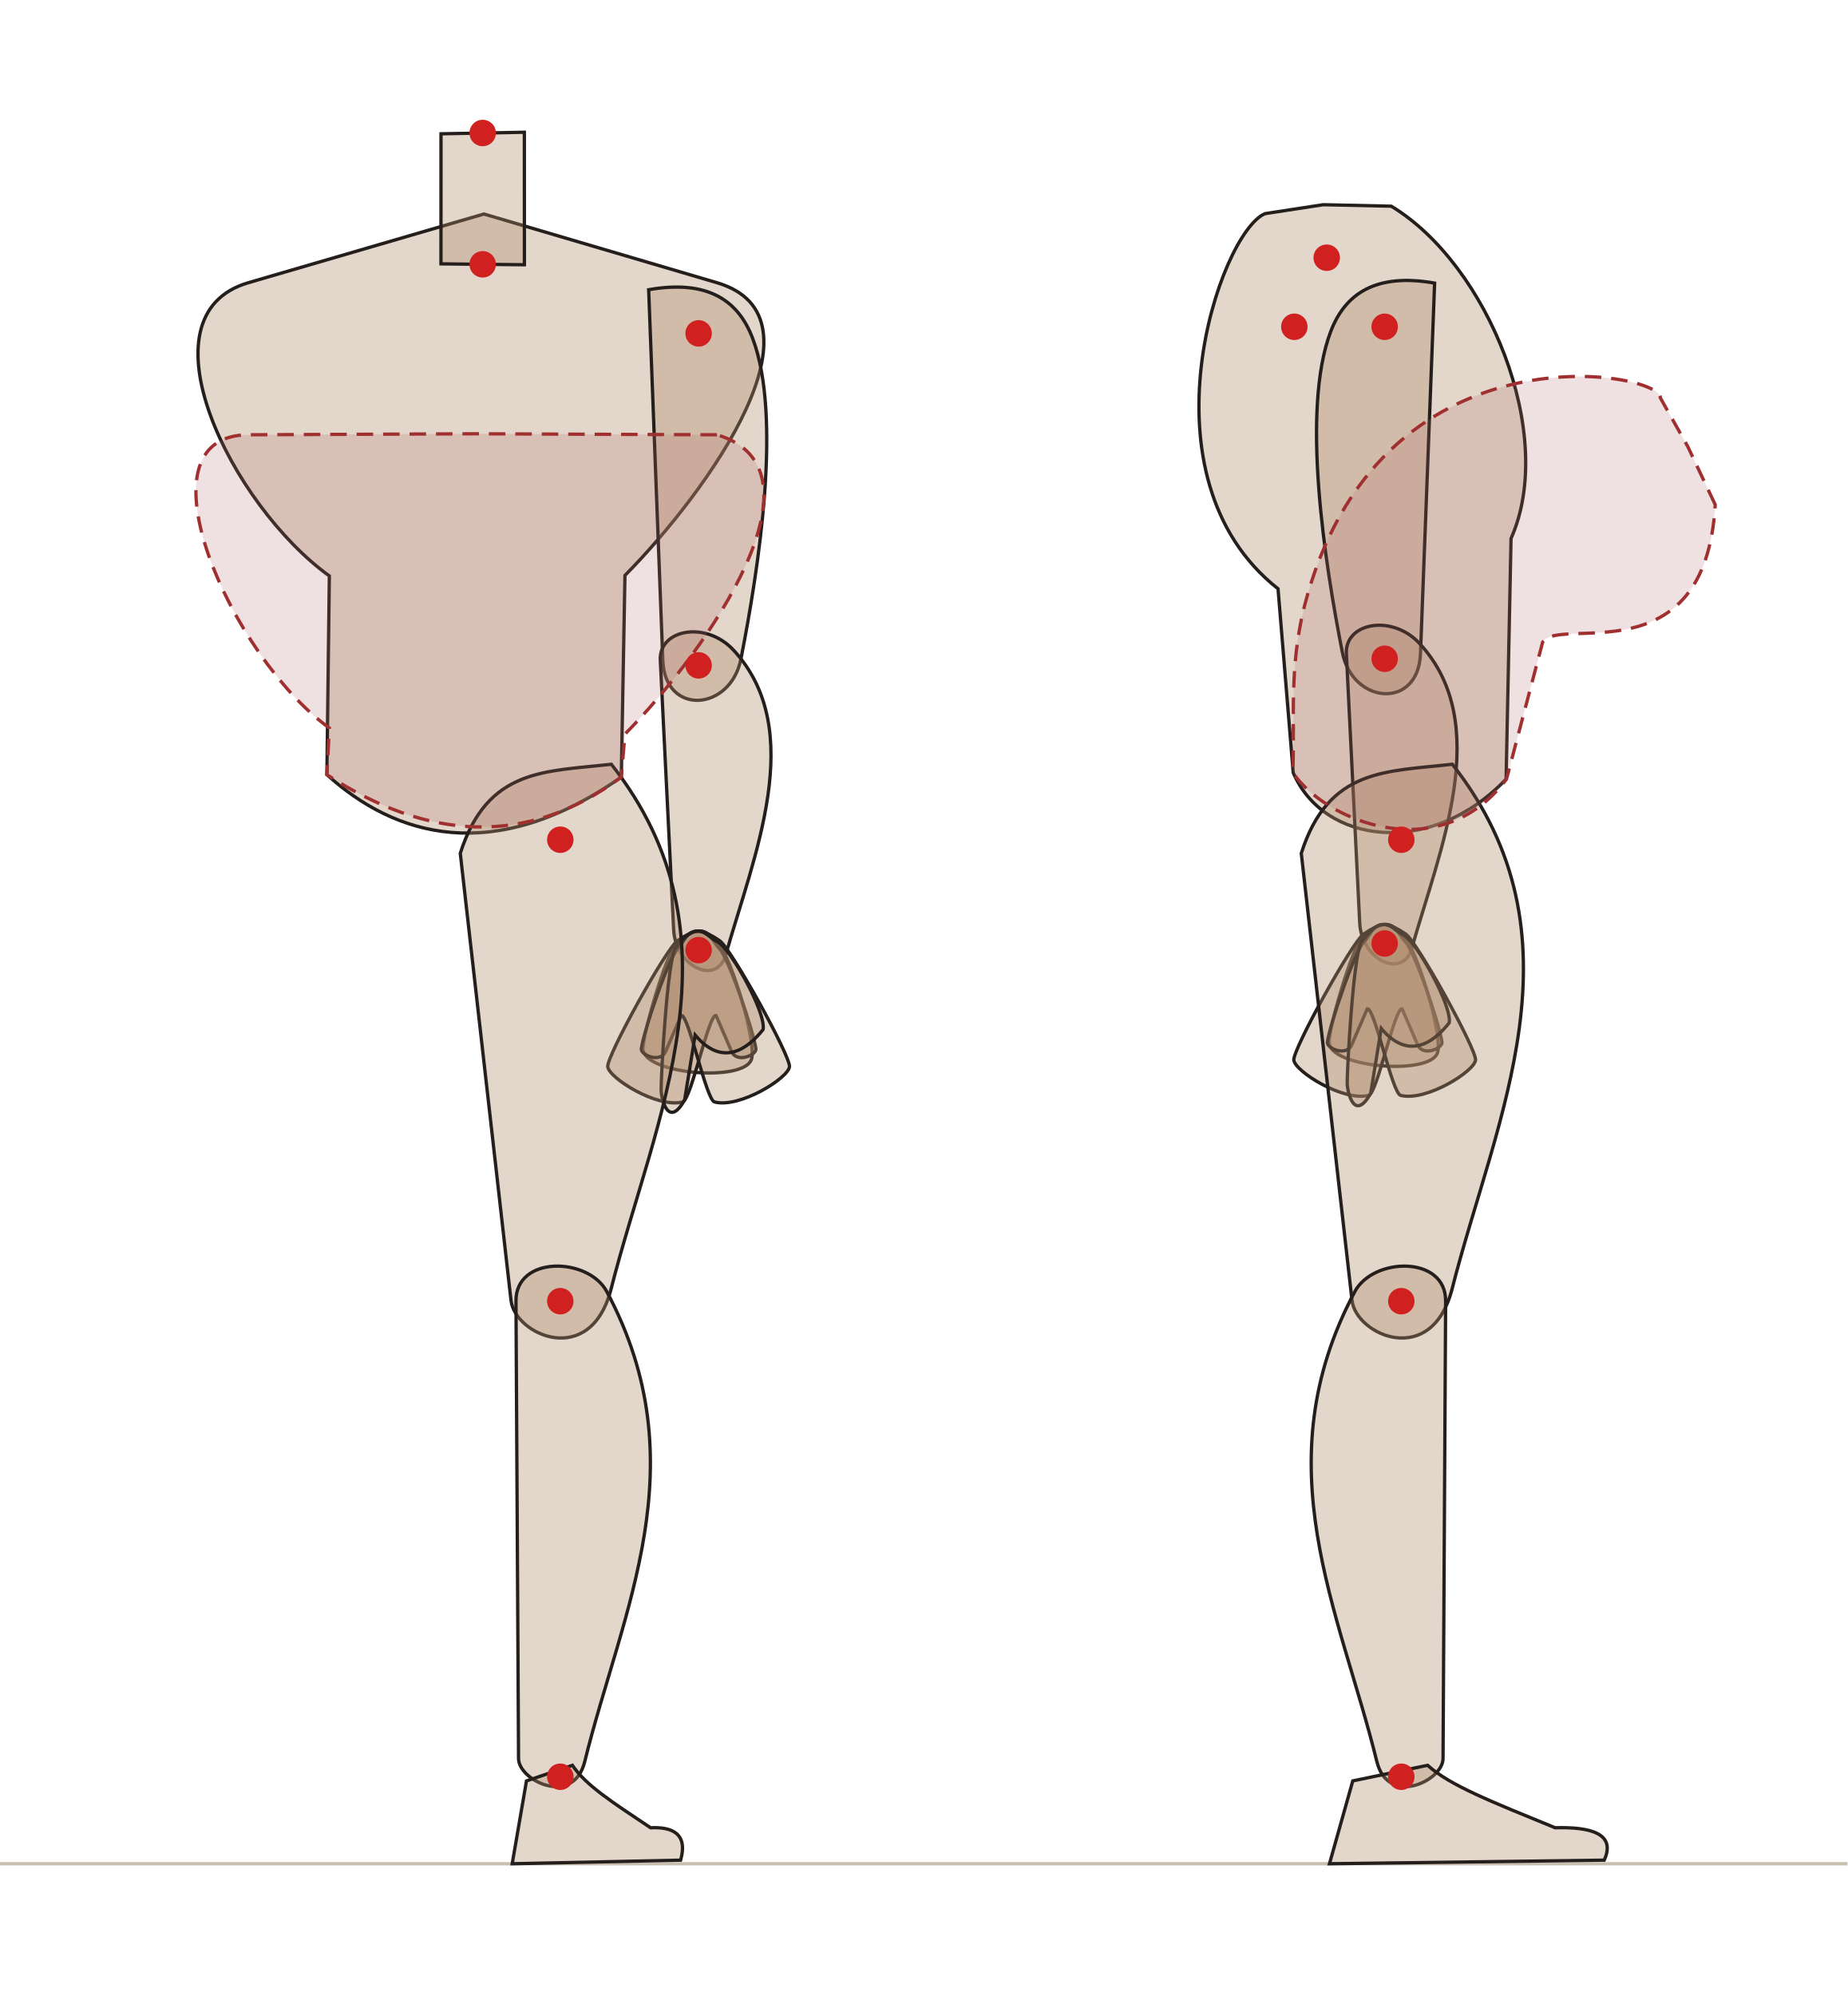
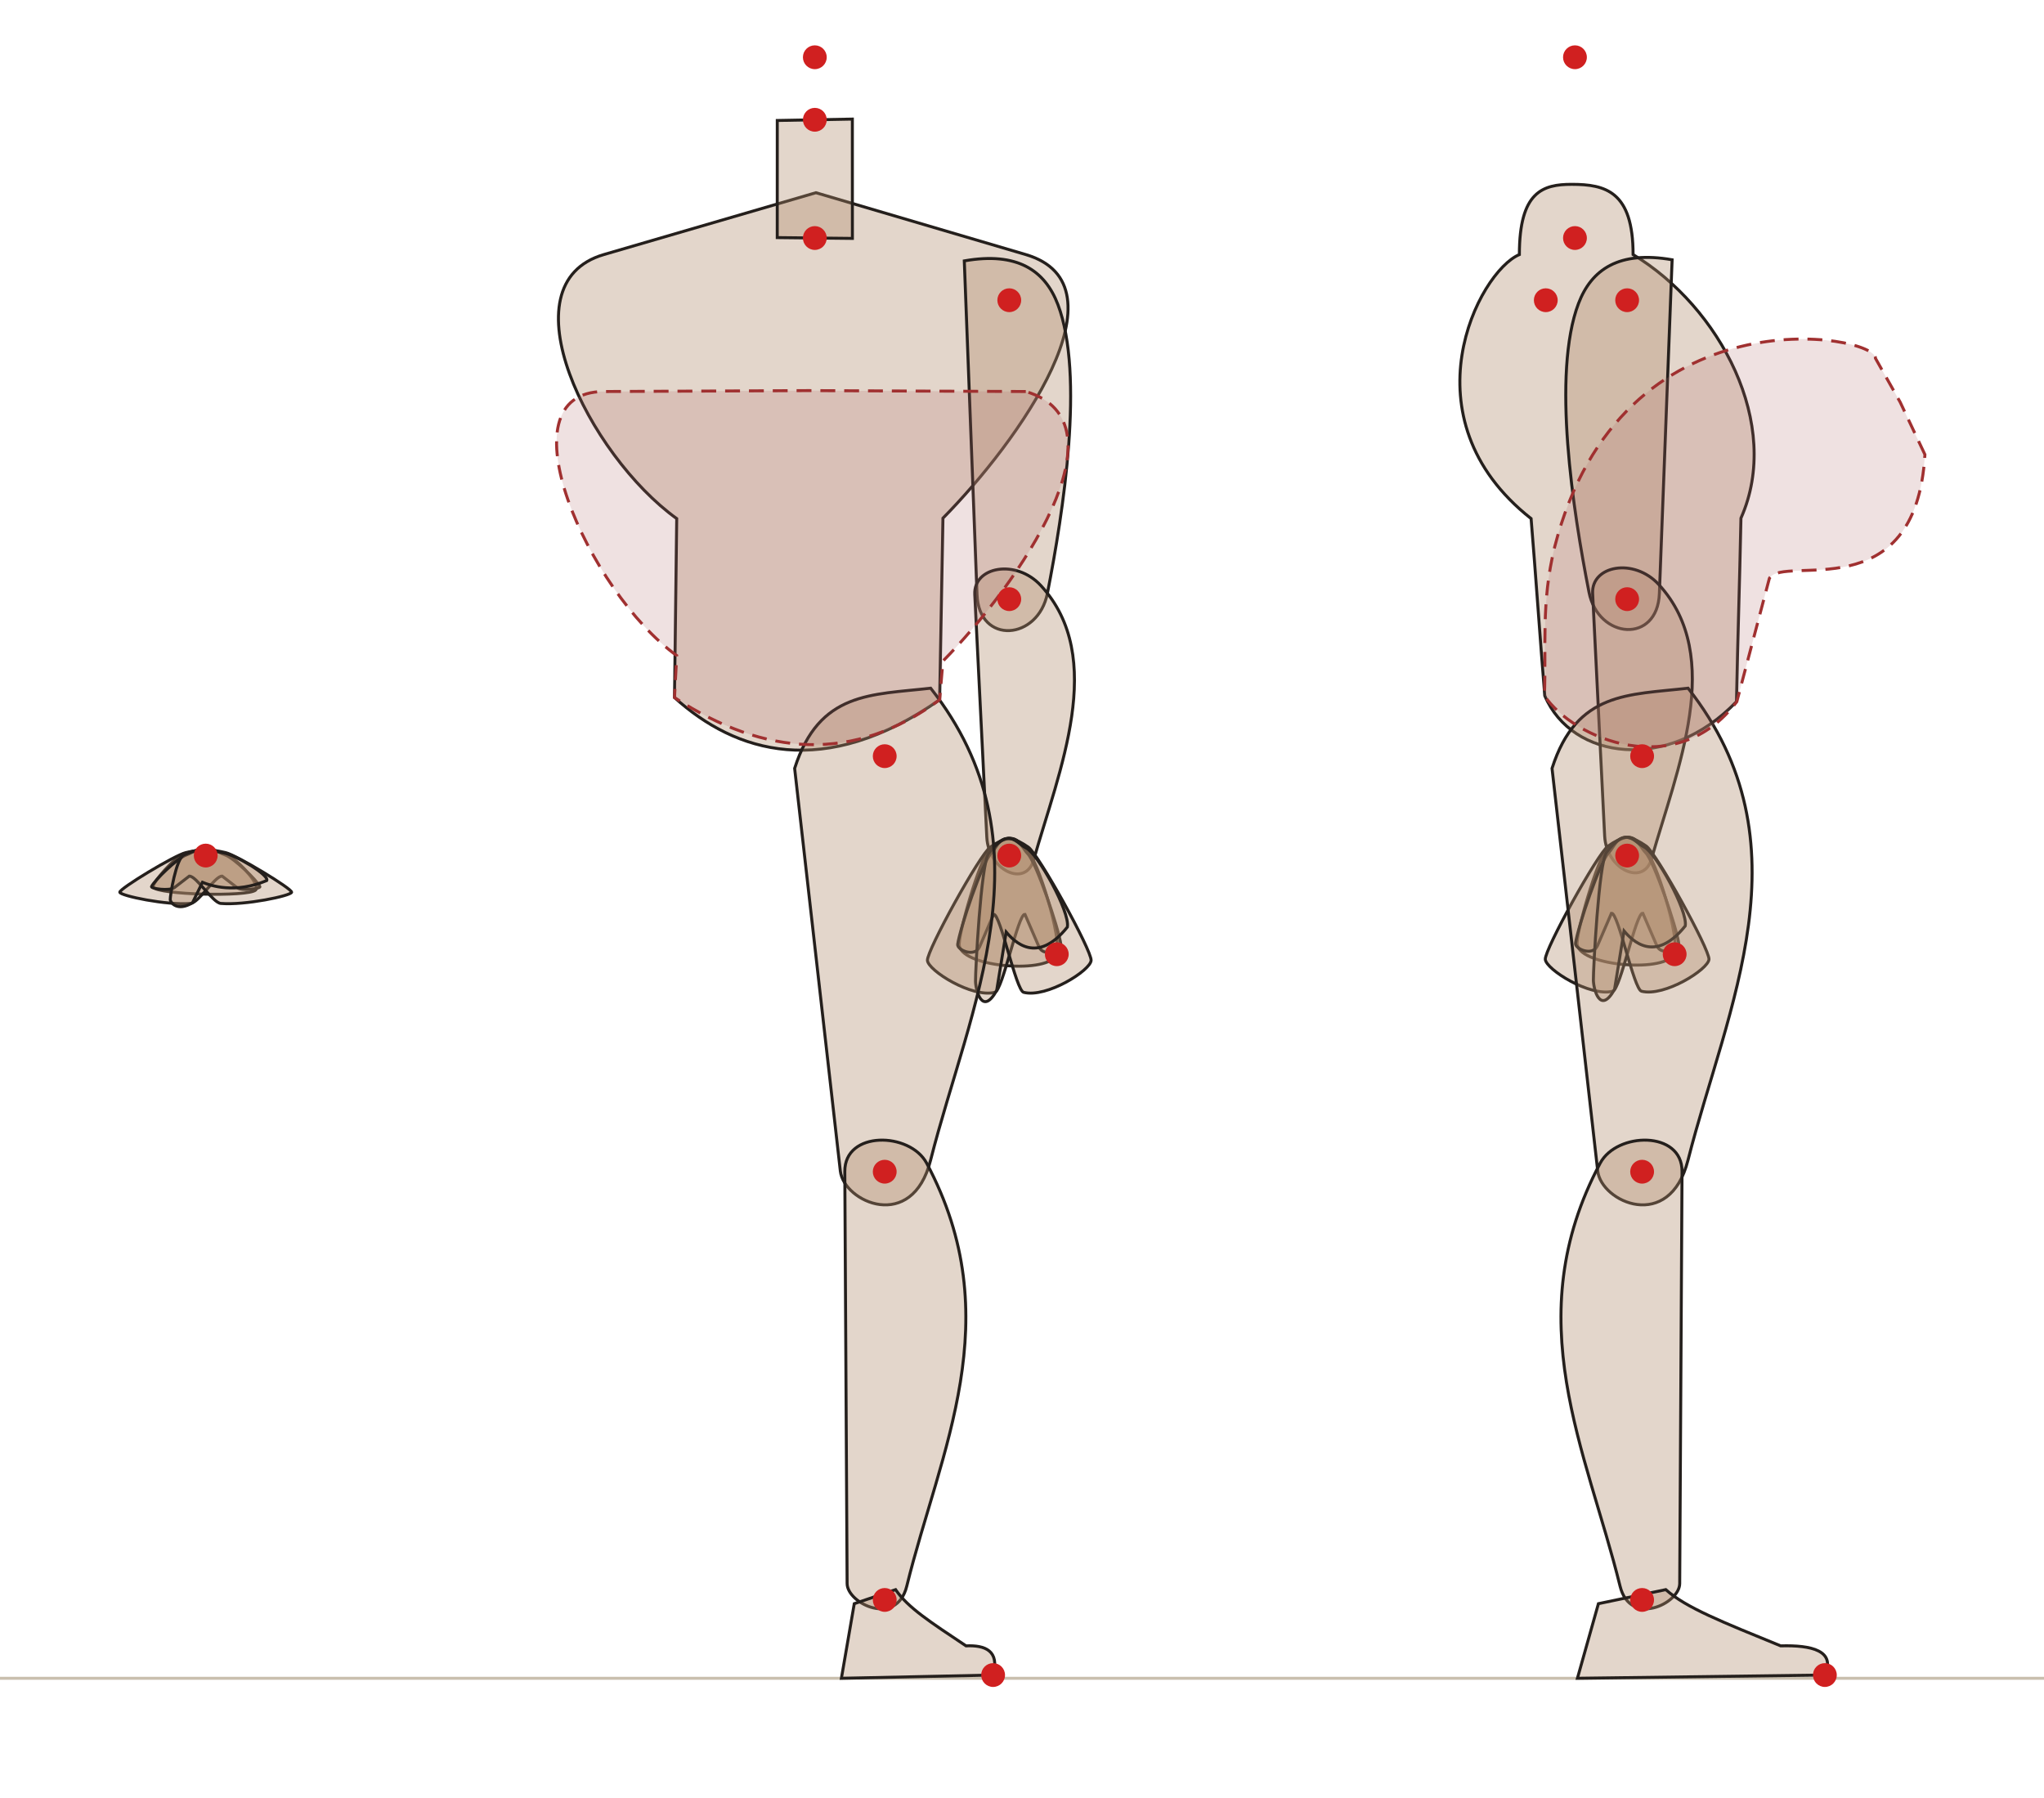
- <svg xmlns="http://www.w3.org/2000/svg" width="558.89" height="603.73" viewBox="-143.42 -563.73 558.89 603.73">
-   <line x1="-143.42" x2="415.47" y1="0" y2="0" stroke="#c9bfae" stroke-width="1" />
+ <svg xmlns="http://www.w3.org/2000/svg" width="686.61" height="603.73" viewBox="-271.11 -563.73 686.61 603.73">
+   <line x1="-271.11" x2="415.5" y1="0" y2="0" stroke="#c9bfae" stroke-width="1" />
  <g id="front">
    <path id="front-torso" style="fill:#b08a6a;fill-opacity:0.35;stroke:#241f1c;stroke-width:1" d="M 73.47 -478.22 L 2.97 -499 L -68.28 -478.22 C -102.01 -468.38 -73.41 -410.86 -43.79 -389.53 L -44.53 -329.42 C -24.01 -310.86 5.75 -301.63 44.53 -328.68 L 45.64 -389.68 C 71.1 -415.48 108.35 -467.94 73.47 -478.22 Z" />
    <path id="front-neck" style="fill:#b08a6a;fill-opacity:0.35;stroke:#241f1c;stroke-width:1" d="M 15.22 -483.65 L 15.21 -523.73 L -10.01 -523.26 L -10.02 -483.92 L 15.22 -483.65 Z" />
    <path id="front-upper-arm" style="fill:#b08a6a;fill-opacity:0.35;stroke:#241f1c;stroke-width:1" d="M 80.73 -364.44 C 77.61 -348.59 57.73 -347.04 57.09 -363.99 L 52.81 -476.1 C 70.65 -479.24 79.9 -472.88 84.25 -461.44 C 93.27 -437.71 86.07 -391.65 80.73 -364.44 Z" />
    <path id="front-forearm" style="fill:#b08a6a;fill-opacity:0.35;stroke:#241f1c;stroke-width:1" d="M 78.54 -367.03 C 100.85 -342.77 84.62 -304.84 76.12 -274.89 C 73.45 -265.48 60.93 -271.27 60.37 -282.53 L 56.33 -364.03 C 55.86 -373.39 70.19 -376.12 78.54 -367.03 Z" />
    <path id="front-hand-fist" style="fill:#b08a6a;fill-opacity:0.35;stroke:#241f1c;stroke-width:1" d="M 74.01 -277.78 C 77.44 -275.26 85.72 -248.15 83.88 -243.21 C 81.36 -236.49 52.65 -238.72 51.15 -245.98 C 50.48 -249.23 58.08 -275.42 61.22 -278.3 C 69.62 -285.97 70.87 -280.09 74.01 -277.78 Z" />
    <path id="front-hand-out" style="fill:#b08a6a;fill-opacity:0.35;stroke:#241f1c;stroke-width:1" d="M 74.14 -276.94 C 76.97 -274.04 84.43 -252.19 85.25 -246.55 C 85.54 -244.64 79.48 -242 77.89 -245.7 L 73.18 -256.62 C 70.9 -256.88 65.69 -231.07 63.09 -230.41 C 55.37 -228.45 40.65 -237.75 40.43 -241.13 C 40.21 -244.44 58.05 -276.77 61.55 -279.19 C 70.91 -285.65 71.43 -279.73 74.14 -276.94 Z" />
    <path id="front-hand-in" style="fill:#b08a6a;fill-opacity:0.35;stroke:#241f1c;stroke-width:1" d="M 61.7 -276.94 C 58.87 -274.04 51.41 -252.19 50.59 -246.55 C 50.3 -244.64 56.36 -242 57.95 -245.7 L 62.66 -256.62 C 64.94 -256.88 70.15 -231.07 72.75 -230.41 C 80.47 -228.45 95.19 -237.75 95.41 -241.13 C 95.63 -244.44 77.79 -276.77 74.29 -279.19 C 64.93 -285.65 64.41 -279.73 61.7 -276.94 Z" />
    <path id="front-hand-point" style="fill:#b08a6a;fill-opacity:0.35;stroke:#241f1c;stroke-width:1" d="M 73.64 -278.86 C 77.48 -277.01 88.35 -257.53 87.44 -252.34 C 77.23 -239.56 69.61 -247.41 66.88 -250.66 L 63.69 -231.04 C 58.87 -222.38 56.65 -230.96 56.58 -234.12 C 56.52 -237.45 58.41 -273.64 60.98 -277.05 C 67.84 -286.11 70.14 -280.56 73.64 -278.86 Z" />
    <path id="front-thigh" style="fill:#b08a6a;fill-opacity:0.35;stroke:#241f1c;stroke-width:1" d="M 41.52 -332.57 C 82.6 -280.35 54.54 -225.44 41.49 -174.03 C 35.29 -149.59 12.35 -159.97 11.17 -170.37 L -4.18 -305.63 C 4.08 -331.52 21.6 -330.28 41.52 -332.57 Z" />
    <path id="front-shin" style="fill:#b08a6a;fill-opacity:0.35;stroke:#241f1c;stroke-width:1" d="M 40.15 -173.05 C 68.07 -120.75 44.69 -76.52 33.49 -30.96 C 30.08 -17.09 13.49 -25.09 13.45 -31.81 L 12.67 -170.22 C 12.59 -184.05 34.55 -183.52 40.15 -173.05 Z" />
    <path id="front-foot" style="fill:#b08a6a;fill-opacity:0.35;stroke:#241f1c;stroke-width:1" d="M 29.73 -29.78 C 33.88 -23.7 41.39 -18.9 53.39 -10.89 C 59.76 -11.18 64.77 -9.29 62.49 -1.09 L 11.53 0 L 15.85 -25.06 L 29.73 -29.78 Z" />
  </g>
  <g id="front-bend">
    <path id="front-bend-torso" style="fill:#b06a6a;fill-opacity:0.2;stroke:#a03030;stroke-width:1;stroke-dasharray:5 3" d="M 73.47 -432.22 L 0.34 -432.53 L -68.28 -432.22 C -103.42 -432.06 -73.41 -364.86 -43.79 -343.53 L -44.53 -329.42 C -14.19 -309.58 15.84 -307.37 44.53 -328.68 L 45.64 -341.68 C 71.1 -367.48 108.35 -421.94 73.47 -432.22 Z" />
  </g>
  <g id="side">
-     <path id="side-torso" style="fill:#b08a6a;fill-opacity:0.35;stroke:#241f1c;stroke-width:1" d="M 277.47 -501.36 L 256.85 -501.81 L 239.27 -499.11 C 225.54 -493.33 200.25 -419.48 243.21 -385.64 L 247.8 -330.04 C 256.96 -308.44 289.33 -304.13 312.2 -328.06 L 313.7 -400.86 C 327.69 -432.32 306.63 -483.76 277.47 -501.36 Z" />
-     <path id="side-upper-arm" style="fill:#b08a6a;fill-opacity:0.35;stroke:#241f1c;stroke-width:1" d="M 286.3 -365.99 C 285.66 -349.04 265.78 -350.59 262.66 -366.44 C 257.32 -393.65 250.12 -439.71 259.14 -463.44 C 263.49 -474.88 272.74 -481.24 290.58 -478.1 L 286.3 -365.99 Z" />
-     <path id="side-forearm" style="fill:#b08a6a;fill-opacity:0.35;stroke:#241f1c;stroke-width:1" d="M 286.09 -369.03 C 308.4 -344.77 292.17 -306.84 283.67 -276.89 C 281 -267.48 268.48 -273.27 267.92 -284.53 L 263.88 -366.03 C 263.41 -375.39 277.74 -378.12 286.09 -369.03 Z" />
-     <path id="side-hand-fist" style="fill:#b08a6a;fill-opacity:0.35;stroke:#241f1c;stroke-width:1" d="M 281.56 -279.78 C 284.99 -277.26 293.27 -250.15 291.43 -245.21 C 288.91 -238.49 260.2 -240.72 258.7 -247.98 C 258.03 -251.23 265.63 -277.42 268.77 -280.3 C 277.17 -287.97 278.42 -282.09 281.56 -279.78 Z" />
-     <path id="side-hand-out" style="fill:#b08a6a;fill-opacity:0.35;stroke:#241f1c;stroke-width:1" d="M 281.69 -278.94 C 284.52 -276.04 291.98 -254.19 292.8 -248.55 C 293.09 -246.64 287.03 -244 285.44 -247.7 L 280.73 -258.62 C 278.45 -258.88 273.24 -233.07 270.64 -232.41 C 262.92 -230.45 248.2 -239.75 247.98 -243.13 C 247.76 -246.44 265.6 -278.77 269.1 -281.19 C 278.46 -287.65 278.98 -281.73 281.69 -278.94 Z" />
-     <path id="side-hand-in" style="fill:#b08a6a;fill-opacity:0.35;stroke:#241f1c;stroke-width:1" d="M 269.25 -278.94 C 266.42 -276.04 258.96 -254.19 258.14 -248.55 C 257.85 -246.64 263.91 -244 265.5 -247.7 L 270.21 -258.62 C 272.49 -258.88 277.7 -233.07 280.3 -232.41 C 288.02 -230.45 302.74 -239.75 302.96 -243.13 C 303.18 -246.44 285.34 -278.77 281.84 -281.19 C 272.48 -287.65 271.96 -281.73 269.25 -278.94 Z" />
-     <path id="side-hand-point" style="fill:#b08a6a;fill-opacity:0.35;stroke:#241f1c;stroke-width:1" d="M 281.19 -280.86 C 285.03 -279.01 295.9 -259.53 294.99 -254.34 C 284.78 -241.56 277.16 -249.41 274.43 -252.66 L 271.24 -233.04 C 266.42 -224.38 264.2 -232.96 264.13 -236.12 C 264.07 -239.45 265.96 -275.64 268.53 -279.05 C 275.39 -288.11 277.69 -282.56 281.19 -280.86 Z" />
+     <path id="side-torso" style="fill:#b08a6a;fill-opacity:0.35;stroke:#241f1c;stroke-width:1" d="M 277.47 -478.22 C 277.47 -499.45 268.19 -501.81 256.85 -501.81 C 247.18 -501.81 239.27 -499.45 239.27 -478.22 C 225.54 -472.44 200.25 -423.37 243.21 -389.53 C 244.74 -371 246.27 -348.57 247.8 -330.04 C 256.96 -308.44 289.33 -304.13 312.2 -328.06 C 312.7 -352.33 313.2 -365.41 313.7 -389.68 C 327.69 -421.14 306.63 -460.62 277.47 -478.22 Z" />
+     <path id="side-upper-arm" style="fill:#b08a6a;fill-opacity:0.35;stroke:#241f1c;stroke-width:1" d="M 286.3 -364.36 C 285.66 -347.41 265.78 -348.96 262.66 -364.81 C 257.32 -392.02 250.12 -438.08 259.14 -461.81 C 263.49 -473.25 272.74 -479.61 290.58 -476.47 L 286.3 -364.36 Z" />
+     <path id="side-forearm" style="fill:#b08a6a;fill-opacity:0.35;stroke:#241f1c;stroke-width:1" d="M 286.09 -367.4 C 308.4 -343.14 292.17 -305.21 283.67 -275.26 C 281 -265.85 268.48 -271.64 267.92 -282.9 L 263.88 -364.4 C 263.41 -373.76 277.74 -376.49 286.09 -367.4 Z" />
+     <path id="side-hand-fist" style="fill:#b08a6a;fill-opacity:0.35;stroke:#241f1c;stroke-width:1" d="M 281.56 -278.15 C 284.99 -275.63 293.27 -248.52 291.43 -243.58 C 288.91 -236.86 260.2 -239.09 258.7 -246.35 C 258.03 -249.6 265.63 -275.79 268.77 -278.67 C 277.17 -286.34 278.42 -280.46 281.56 -278.15 Z" />
+     <path id="side-hand-out" style="fill:#b08a6a;fill-opacity:0.35;stroke:#241f1c;stroke-width:1" d="M 281.69 -277.31 C 284.52 -274.41 291.98 -252.56 292.8 -246.92 C 293.09 -245.01 287.03 -242.37 285.44 -246.07 L 280.73 -256.99 C 278.45 -257.25 273.24 -231.44 270.64 -230.78 C 262.92 -228.82 248.2 -238.12 247.98 -241.5 C 247.76 -244.81 265.6 -277.14 269.1 -279.56 C 278.46 -286.02 278.98 -280.1 281.69 -277.31 Z" />
+     <path id="side-hand-in" style="fill:#b08a6a;fill-opacity:0.35;stroke:#241f1c;stroke-width:1" d="M 269.25 -277.31 C 266.42 -274.41 258.96 -252.56 258.14 -246.92 C 257.85 -245.01 263.91 -242.37 265.5 -246.07 L 270.21 -256.99 C 272.49 -257.25 277.7 -231.44 280.3 -230.78 C 288.02 -228.82 302.74 -238.12 302.96 -241.5 C 303.18 -244.81 285.34 -277.14 281.84 -279.56 C 272.48 -286.02 271.96 -280.1 269.25 -277.31 Z" />
+     <path id="side-hand-point" style="fill:#b08a6a;fill-opacity:0.35;stroke:#241f1c;stroke-width:1" d="M 281.19 -279.23 C 285.03 -277.38 295.9 -257.9 294.99 -252.71 C 284.78 -239.93 277.16 -247.78 274.43 -251.03 L 271.24 -231.41 C 266.42 -222.75 264.2 -231.33 264.13 -234.49 C 264.07 -237.82 265.96 -274.01 268.53 -277.42 C 275.39 -286.48 277.69 -280.93 281.19 -279.23 Z" />
    <path id="side-thigh" style="fill:#b08a6a;fill-opacity:0.35;stroke:#241f1c;stroke-width:1" d="M 295.94 -332.57 C 337.02 -280.35 308.96 -225.44 295.91 -174.03 C 289.71 -149.59 266.77 -159.97 265.59 -170.37 L 250.24 -305.63 C 258.5 -331.52 276.02 -330.28 295.94 -332.57 Z" />
    <path id="side-shin" style="fill:#b08a6a;fill-opacity:0.35;stroke:#241f1c;stroke-width:1" d="M 293.91 -170.22 L 293.13 -31.81 C 293.09 -25.09 276.5 -17.09 273.09 -30.96 C 261.89 -76.52 238.51 -120.75 266.43 -173.05 C 272.03 -183.52 293.99 -184.05 293.91 -170.22 Z" />
    <path id="side-foot" style="fill:#b08a6a;fill-opacity:0.35;stroke:#241f1c;stroke-width:1" d="M 288.45 -29.78 C 295.22 -23.7 307.47 -18.9 327.04 -10.89 C 337.43 -11.18 345.61 -9.29 341.89 -1.09 L 258.77 0 L 265.82 -25.06 L 288.45 -29.78 Z" />
  </g>
  <g id="side-bend">
-     <path id="side-bend-torso" style="fill:#b06a6a;fill-opacity:0.2;stroke:#a03030;stroke-width:1;stroke-dasharray:5 3" d="M 375.47 -411.07 L 367.15 -428.69 L 358.87 -443.38 C 359.2 -451.46 273.23 -466.9 251.08 -379.96 C 246.52 -361.2 248.32 -346.38 247.68 -330.04 C 257.55 -315.38 292.08 -301.07 312.32 -328.06 L 323.25 -369.46 C 327.88 -377.68 372.46 -358.64 375.47 -411.07 Z" />
+     <path id="side-bend-torso" style="fill:#b06a6a;fill-opacity:0.2;stroke:#a03030;stroke-width:1;stroke-dasharray:5 3" d="M 375.5 -411.04 L 367.18 -428.66 L 358.9 -443.35 C 359.23 -451.43 273.29 -466.9 251.11 -379.96 C 246.52 -361.2 248.32 -346.38 247.68 -330.04 C 257.55 -315.38 292.08 -301.07 312.32 -328.06 L 323.25 -369.46 C 327.91 -377.65 372.46 -358.61 375.5 -411.04 Z" />
+   </g>
+   <g id="end">
+     <path id="end-hand-fist" style="fill:#b08a6a;fill-opacity:0.35;stroke:#241f1c;stroke-width:1" d="M -195.62 -276.85 C -192.01 -275.97 -183.32 -266.48 -185.25 -264.75 C -187.9 -262.4 -218.05 -263.18 -219.62 -265.72 C -220.32 -266.86 -212.34 -276.02 -209.04 -277.03 C -200.22 -279.72 -198.91 -277.66 -195.62 -276.85 Z" />
+     <path id="end-hand-out" style="fill:#b08a6a;fill-opacity:0.35;stroke:#241f1c;stroke-width:1" d="M -195.48 -276.56 C -192.51 -275.54 -184.67 -267.89 -183.81 -265.92 C -183.51 -265.25 -189.87 -264.33 -191.54 -265.62 L -196.49 -269.44 C -198.88 -269.54 -204.35 -260.5 -207.08 -260.27 C -215.19 -259.58 -230.64 -262.84 -230.87 -264.02 C -231.11 -265.18 -212.37 -276.5 -208.7 -277.34 C -198.87 -279.6 -198.32 -277.53 -195.48 -276.56 Z" />
+     <path id="end-hand-in" style="fill:#b08a6a;fill-opacity:0.35;stroke:#241f1c;stroke-width:1" d="M -208.54 -276.56 C -211.51 -275.54 -219.35 -267.89 -220.21 -265.92 C -220.51 -265.25 -214.15 -264.33 -212.48 -265.62 L -207.53 -269.44 C -205.14 -269.54 -199.67 -260.5 -196.94 -260.27 C -188.83 -259.58 -173.38 -262.84 -173.15 -264.02 C -172.91 -265.18 -191.65 -276.5 -195.32 -277.34 C -205.15 -279.6 -205.7 -277.53 -208.54 -276.56 Z" />
+     <path id="end-hand-point" style="fill:#b08a6a;fill-opacity:0.35;stroke:#241f1c;stroke-width:1" d="M -196 -277.23 C -191.97 -276.58 -180.56 -269.76 -181.51 -267.95 C -192.24 -263.47 -200.24 -266.22 -203.1 -267.36 L -206.45 -260.49 C -211.51 -257.46 -213.84 -260.46 -213.92 -261.57 C -213.98 -262.74 -212 -275.4 -209.3 -276.6 C -202.09 -279.77 -199.68 -277.82 -196 -277.23 Z" />
  </g>
  <g id="anchors">
    <circle id="anchor-shoulder" cx="67.92" cy="-462.89" r="4" style="fill:#d02020" />
    <circle id="anchor-elbow" cx="67.92" cy="-362.48" r="4" style="fill:#d02020" />
    <circle id="anchor-wrist" cx="67.92" cy="-276.35" r="4" style="fill:#d02020" />
    <circle id="anchor-hip" cx="26.08" cy="-309.74" r="4" style="fill:#d02020" />
    <circle id="anchor-knee" cx="26.08" cy="-170.16" r="4" style="fill:#d02020" />
    <circle id="anchor-ankle" cx="26.08" cy="-26.32" r="4" style="fill:#d02020" />
    <circle id="anchor-neck-base" cx="2.6" cy="-483.78" r="4" style="fill:#d02020" />
    <circle id="anchor-neck-top" cx="2.6" cy="-523.5" r="4" style="fill:#d02020" />
-     <circle id="anchor-side-shoulder" cx="275.47" cy="-464.89" r="4" style="fill:#d02020" />
-     <circle id="anchor-side-shoulder-far" cx="248.14" cy="-464.89" r="4" style="fill:#d02020" />
-     <circle id="anchor-side-elbow" cx="275.47" cy="-364.48" r="4" style="fill:#d02020" />
-     <circle id="anchor-side-wrist" cx="275.47" cy="-278.35" r="4" style="fill:#d02020" />
+     <circle id="anchor-side-shoulder" cx="275.47" cy="-462.89" r="4" style="fill:#d02020" />
+     <circle id="anchor-side-shoulder-far" cx="248.14" cy="-462.89" r="4" style="fill:#d02020" />
+     <circle id="anchor-side-elbow" cx="275.47" cy="-362.48" r="4" style="fill:#d02020" />
+     <circle id="anchor-side-wrist" cx="275.47" cy="-276.35" r="4" style="fill:#d02020" />
    <circle id="anchor-side-hip" cx="280.5" cy="-309.74" r="4" style="fill:#d02020" />
    <circle id="anchor-side-knee" cx="280.5" cy="-170.16" r="4" style="fill:#d02020" />
    <circle id="anchor-side-ankle" cx="280.5" cy="-26.32" r="4" style="fill:#d02020" />
-     <circle id="anchor-side-neck-base" cx="257.94" cy="-485.78" r="4" style="fill:#d02020" />
+     <circle id="anchor-side-neck-base" cx="257.94" cy="-483.78" r="4" style="fill:#d02020" />
+     <circle id="anchor-toe" cx="62.49" cy="-1.09" r="4" style="fill:#d02020" />
+     <circle id="anchor-side-toe" cx="341.89" cy="-1.09" r="4" style="fill:#d02020" />
+     <circle id="anchor-hand-tip" cx="83.88" cy="-243.21" r="4" style="fill:#d02020" />
+     <circle id="anchor-side-hand-tip" cx="291.43" cy="-243.21" r="4" style="fill:#d02020" />
+     <circle id="anchor-head" cx="2.6" cy="-544.5" r="4" style="fill:#d02020" />
+     <circle id="anchor-side-head" cx="257.94" cy="-544.5" r="4" style="fill:#d02020" />
+     <circle id="anchor-end-wrist" cx="-202.01" cy="-276.35" r="4" style="fill:#d02020" />
  </g>
</svg>
